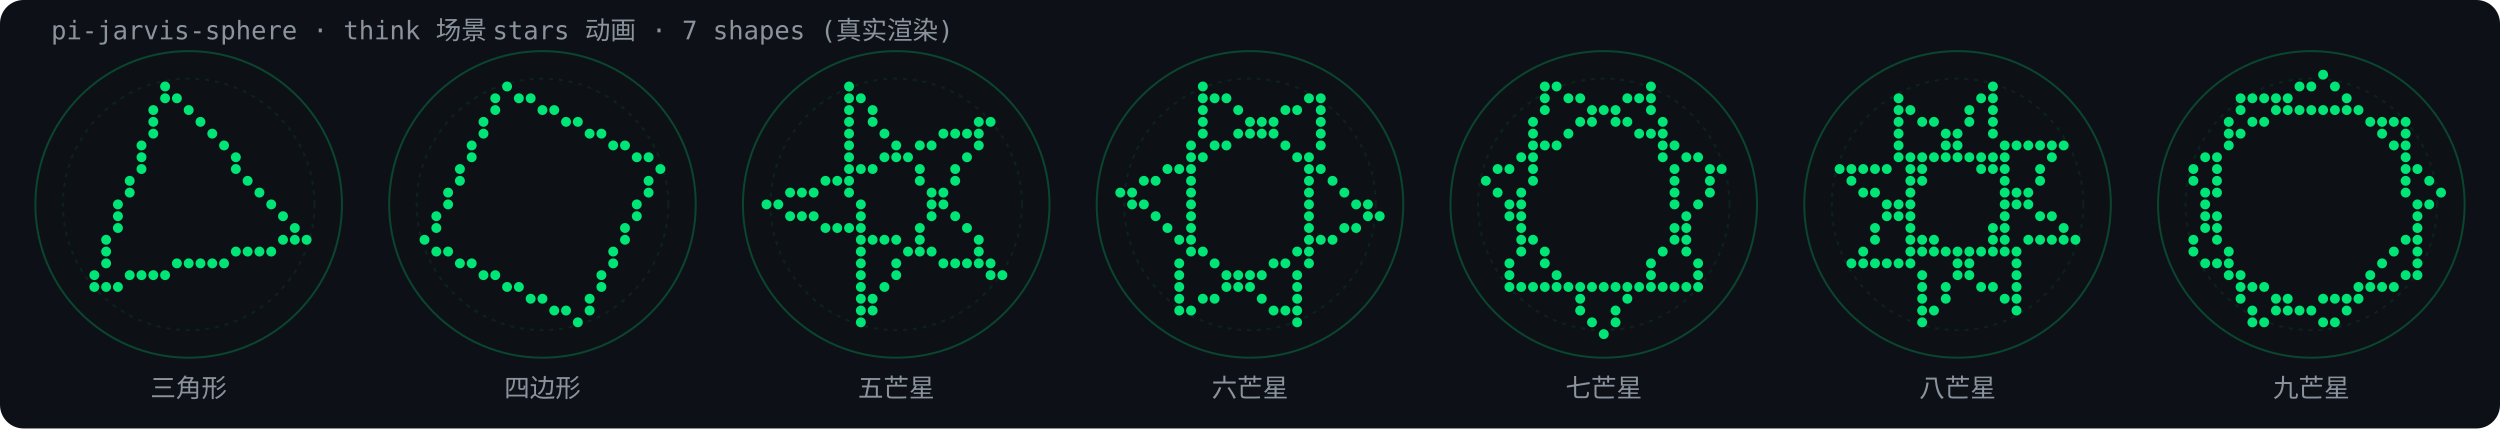
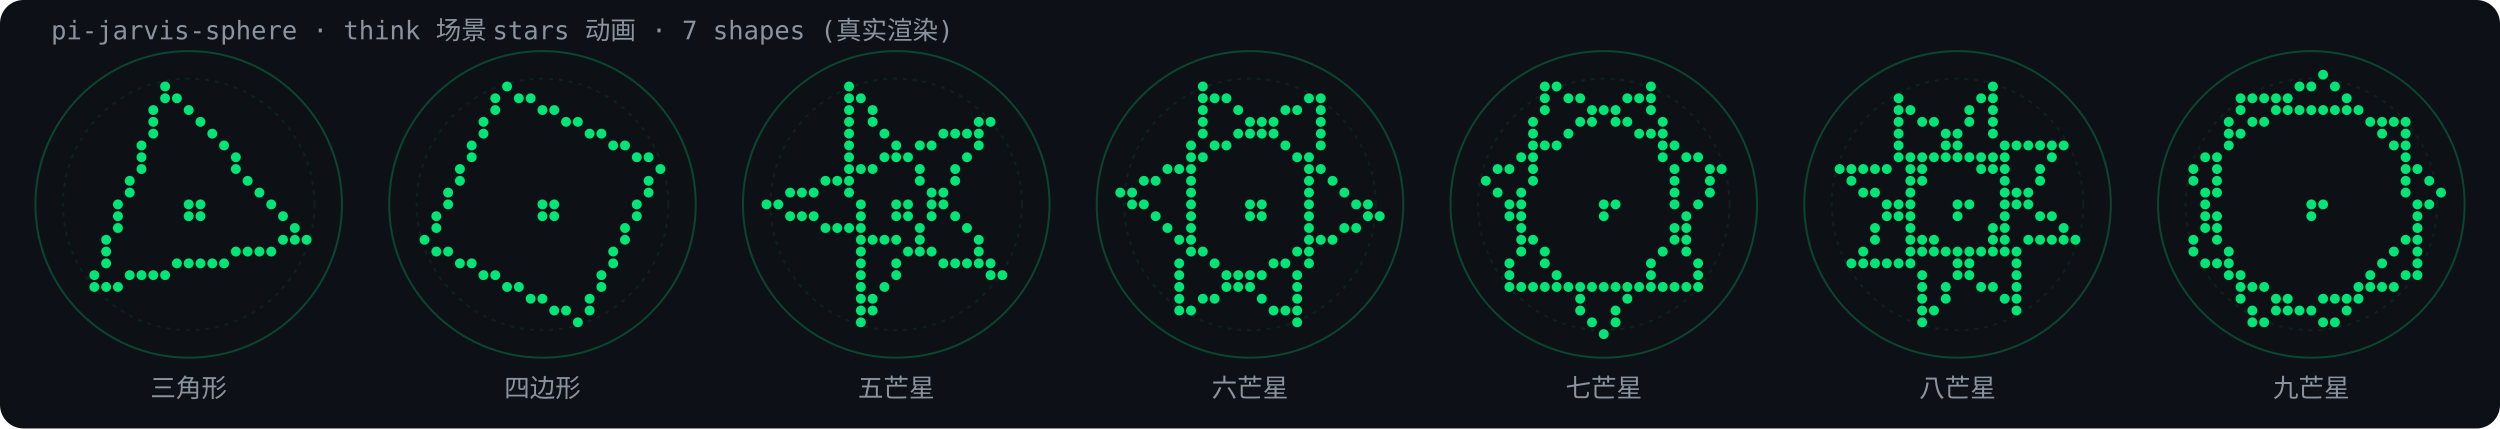
<svg xmlns="http://www.w3.org/2000/svg" viewBox="0 0 1272 218" width="1272" height="218">
  <rect width="1272" height="218" rx="12" fill="#0d1117" />
  <g font-family="ui-monospace,SFMono-Regular,Menlo,monospace">
    <text x="26" y="20" font-size="13" fill="#8b949e">pi-jarvis-sphere · think 场景 stars 动画 · 7 shapes (真实渲染)</text>
    <g transform="translate(12,20)">
      <circle cx="84" cy="84" r="78.0" fill="rgba(13,17,23,0.85)" stroke="#00e676" stroke-opacity="0.25" />
      <circle cx="84" cy="84" r="64.0" fill="none" stroke="#00e676" stroke-opacity="0.08" stroke-dasharray="2 3" />
      <circle cx="66.0" cy="36.0" r="2.52" fill="#00e676" />
      <circle cx="66.0" cy="42.0" r="2.52" fill="#00e676" />
      <circle cx="72.0" cy="24.0" r="2.52" fill="#00e676" />
      <circle cx="72.0" cy="30.0" r="2.52" fill="#00e676" />
      <circle cx="78.0" cy="30.0" r="2.52" fill="#00e676" />
      <circle cx="84.0" cy="36.0" r="2.52" fill="#00e676" />
      <circle cx="90.0" cy="42.0" r="2.52" fill="#00e676" />
      <circle cx="66.0" cy="48.0" r="2.52" fill="#00e676" />
      <circle cx="60.0" cy="54.0" r="2.52" fill="#00e676" />
      <circle cx="60.0" cy="60.0" r="2.52" fill="#00e676" />
      <circle cx="60.0" cy="66.0" r="2.52" fill="#00e676" />
      <circle cx="96.0" cy="48.0" r="2.52" fill="#00e676" />
      <circle cx="102.0" cy="54.0" r="2.52" fill="#00e676" />
      <circle cx="108.0" cy="60.0" r="2.52" fill="#00e676" />
      <circle cx="108.0" cy="66.0" r="2.52" fill="#00e676" />
      <circle cx="54.0" cy="72.0" r="2.52" fill="#00e676" />
      <circle cx="54.0" cy="78.0" r="2.52" fill="#00e676" />
      <circle cx="48.0" cy="84.0" r="2.52" fill="#00e676" />
      <circle cx="48.0" cy="90.0" r="2.52" fill="#00e676" />
+       <circle cx="84.0" cy="84.0" r="2.52" fill="#00e676" />
+       <circle cx="90.0" cy="84.0" r="2.52" fill="#00e676" />
+       <circle cx="84.0" cy="90.0" r="2.52" fill="#00e676" />
+       <circle cx="90.0" cy="90.0" r="2.52" fill="#00e676" />
      <circle cx="114.0" cy="72.0" r="2.52" fill="#00e676" />
      <circle cx="120.0" cy="78.0" r="2.52" fill="#00e676" />
      <circle cx="126.0" cy="84.0" r="2.52" fill="#00e676" />
      <circle cx="132.0" cy="90.0" r="2.52" fill="#00e676" />
      <circle cx="42.0" cy="102.0" r="2.52" fill="#00e676" />
      <circle cx="42.0" cy="108.0" r="2.52" fill="#00e676" />
      <circle cx="42.0" cy="114.0" r="2.52" fill="#00e676" />
      <circle cx="48.0" cy="96.0" r="2.52" fill="#00e676" />
      <circle cx="78.0" cy="114.0" r="2.52" fill="#00e676" />
      <circle cx="84.0" cy="114.0" r="2.52" fill="#00e676" />
      <circle cx="90.0" cy="114.0" r="2.52" fill="#00e676" />
      <circle cx="96.0" cy="114.0" r="2.52" fill="#00e676" />
      <circle cx="102.0" cy="114.0" r="2.52" fill="#00e676" />
      <circle cx="108.0" cy="108.0" r="2.52" fill="#00e676" />
      <circle cx="114.0" cy="108.0" r="2.52" fill="#00e676" />
      <circle cx="120.0" cy="108.0" r="2.52" fill="#00e676" />
      <circle cx="126.0" cy="108.0" r="2.52" fill="#00e676" />
      <circle cx="138.0" cy="96.0" r="2.52" fill="#00e676" />
      <circle cx="132.0" cy="102.0" r="2.52" fill="#00e676" />
      <circle cx="138.0" cy="102.0" r="2.52" fill="#00e676" />
      <circle cx="144.0" cy="102.0" r="2.52" fill="#00e676" />
      <circle cx="36.0" cy="120.0" r="2.52" fill="#00e676" />
      <circle cx="36.0" cy="126.0" r="2.52" fill="#00e676" />
      <circle cx="42.0" cy="126.0" r="2.52" fill="#00e676" />
      <circle cx="54.0" cy="120.0" r="2.52" fill="#00e676" />
      <circle cx="48.0" cy="126.0" r="2.52" fill="#00e676" />
      <circle cx="60.0" cy="120.0" r="2.52" fill="#00e676" />
      <circle cx="66.0" cy="120.0" r="2.52" fill="#00e676" />
      <circle cx="72.0" cy="120.0" r="2.52" fill="#00e676" />
      <text x="84" y="182" font-size="13" fill="#8b949e" text-anchor="middle">三角形</text>
    </g>
    <g transform="translate(192,20)">
      <circle cx="84" cy="84" r="78.0" fill="rgba(13,17,23,0.85)" stroke="#00e676" stroke-opacity="0.25" />
      <circle cx="84" cy="84" r="64.0" fill="none" stroke="#00e676" stroke-opacity="0.08" stroke-dasharray="2 3" />
      <circle cx="54.0" cy="42.0" r="2.52" fill="#00e676" />
      <circle cx="66.0" cy="24.0" r="2.52" fill="#00e676" />
      <circle cx="60.0" cy="30.0" r="2.52" fill="#00e676" />
      <circle cx="60.0" cy="36.0" r="2.52" fill="#00e676" />
      <circle cx="72.0" cy="30.0" r="2.52" fill="#00e676" />
      <circle cx="78.0" cy="30.0" r="2.52" fill="#00e676" />
      <circle cx="84.0" cy="36.0" r="2.52" fill="#00e676" />
      <circle cx="90.0" cy="36.0" r="2.52" fill="#00e676" />
      <circle cx="96.0" cy="42.0" r="2.52" fill="#00e676" />
      <circle cx="102.0" cy="42.0" r="2.52" fill="#00e676" />
      <circle cx="42.0" cy="66.0" r="2.52" fill="#00e676" />
      <circle cx="54.0" cy="48.0" r="2.52" fill="#00e676" />
      <circle cx="48.0" cy="54.0" r="2.52" fill="#00e676" />
      <circle cx="48.0" cy="60.0" r="2.52" fill="#00e676" />
      <circle cx="108.0" cy="48.0" r="2.52" fill="#00e676" />
      <circle cx="114.0" cy="48.0" r="2.52" fill="#00e676" />
      <circle cx="120.0" cy="54.0" r="2.52" fill="#00e676" />
      <circle cx="126.0" cy="54.0" r="2.52" fill="#00e676" />
      <circle cx="132.0" cy="60.0" r="2.52" fill="#00e676" />
      <circle cx="138.0" cy="60.0" r="2.52" fill="#00e676" />
      <circle cx="144.0" cy="66.0" r="2.52" fill="#00e676" />
      <circle cx="30.0" cy="90.0" r="2.52" fill="#00e676" />
      <circle cx="42.0" cy="72.0" r="2.52" fill="#00e676" />
      <circle cx="36.0" cy="78.0" r="2.52" fill="#00e676" />
      <circle cx="36.0" cy="84.0" r="2.52" fill="#00e676" />
+       <circle cx="84.0" cy="84.0" r="2.52" fill="#00e676" />
+       <circle cx="90.0" cy="84.0" r="2.52" fill="#00e676" />
+       <circle cx="84.0" cy="90.0" r="2.52" fill="#00e676" />
+       <circle cx="90.0" cy="90.0" r="2.52" fill="#00e676" />
      <circle cx="138.0" cy="72.0" r="2.52" fill="#00e676" />
      <circle cx="138.0" cy="78.0" r="2.52" fill="#00e676" />
      <circle cx="132.0" cy="84.0" r="2.52" fill="#00e676" />
      <circle cx="132.0" cy="90.0" r="2.52" fill="#00e676" />
      <circle cx="30.0" cy="96.0" r="2.52" fill="#00e676" />
      <circle cx="24.0" cy="102.0" r="2.52" fill="#00e676" />
      <circle cx="30.0" cy="108.0" r="2.52" fill="#00e676" />
      <circle cx="36.0" cy="108.0" r="2.52" fill="#00e676" />
      <circle cx="42.0" cy="114.0" r="2.52" fill="#00e676" />
      <circle cx="48.0" cy="114.0" r="2.52" fill="#00e676" />
      <circle cx="126.0" cy="96.0" r="2.52" fill="#00e676" />
      <circle cx="126.0" cy="102.0" r="2.52" fill="#00e676" />
      <circle cx="120.0" cy="108.0" r="2.52" fill="#00e676" />
      <circle cx="120.0" cy="114.0" r="2.52" fill="#00e676" />
      <circle cx="54.0" cy="120.0" r="2.52" fill="#00e676" />
      <circle cx="60.0" cy="120.0" r="2.52" fill="#00e676" />
      <circle cx="66.0" cy="126.0" r="2.52" fill="#00e676" />
      <circle cx="72.0" cy="126.0" r="2.52" fill="#00e676" />
      <circle cx="78.0" cy="132.0" r="2.52" fill="#00e676" />
      <circle cx="84.0" cy="132.0" r="2.52" fill="#00e676" />
      <circle cx="90.0" cy="138.0" r="2.52" fill="#00e676" />
      <circle cx="96.0" cy="138.0" r="2.52" fill="#00e676" />
      <circle cx="114.0" cy="120.0" r="2.52" fill="#00e676" />
      <circle cx="114.0" cy="126.0" r="2.52" fill="#00e676" />
      <circle cx="108.0" cy="132.0" r="2.52" fill="#00e676" />
      <circle cx="108.0" cy="138.0" r="2.52" fill="#00e676" />
      <circle cx="102.0" cy="144.0" r="2.52" fill="#00e676" />
      <text x="84" y="182" font-size="13" fill="#8b949e" text-anchor="middle">四边形</text>
    </g>
    <g transform="translate(372,20)">
      <circle cx="84" cy="84" r="78.0" fill="rgba(13,17,23,0.85)" stroke="#00e676" stroke-opacity="0.25" />
      <circle cx="84" cy="84" r="64.0" fill="none" stroke="#00e676" stroke-opacity="0.08" stroke-dasharray="2 3" />
      <circle cx="60.0" cy="24.0" r="2.52" fill="#00e676" />
      <circle cx="60.0" cy="30.0" r="2.52" fill="#00e676" />
      <circle cx="66.0" cy="30.0" r="2.52" fill="#00e676" />
      <circle cx="60.0" cy="36.0" r="2.52" fill="#00e676" />
      <circle cx="60.0" cy="42.0" r="2.52" fill="#00e676" />
      <circle cx="72.0" cy="36.0" r="2.52" fill="#00e676" />
      <circle cx="72.0" cy="42.0" r="2.52" fill="#00e676" />
      <circle cx="126.0" cy="42.0" r="2.52" fill="#00e676" />
      <circle cx="132.0" cy="42.0" r="2.52" fill="#00e676" />
      <circle cx="60.0" cy="48.0" r="2.52" fill="#00e676" />
      <circle cx="60.0" cy="54.0" r="2.52" fill="#00e676" />
      <circle cx="60.0" cy="60.0" r="2.52" fill="#00e676" />
      <circle cx="60.0" cy="66.0" r="2.52" fill="#00e676" />
      <circle cx="66.0" cy="66.0" r="2.52" fill="#00e676" />
      <circle cx="78.0" cy="48.0" r="2.52" fill="#00e676" />
      <circle cx="78.0" cy="60.0" r="2.52" fill="#00e676" />
      <circle cx="72.0" cy="66.0" r="2.52" fill="#00e676" />
      <circle cx="84.0" cy="54.0" r="2.52" fill="#00e676" />
      <circle cx="84.0" cy="60.0" r="2.52" fill="#00e676" />
      <circle cx="90.0" cy="60.0" r="2.52" fill="#00e676" />
      <circle cx="96.0" cy="54.0" r="2.52" fill="#00e676" />
      <circle cx="102.0" cy="54.0" r="2.52" fill="#00e676" />
      <circle cx="96.0" cy="66.0" r="2.52" fill="#00e676" />
      <circle cx="108.0" cy="48.0" r="2.52" fill="#00e676" />
      <circle cx="114.0" cy="48.0" r="2.52" fill="#00e676" />
      <circle cx="114.0" cy="66.0" r="2.52" fill="#00e676" />
      <circle cx="120.0" cy="48.0" r="2.52" fill="#00e676" />
      <circle cx="126.0" cy="48.0" r="2.52" fill="#00e676" />
      <circle cx="126.0" cy="54.0" r="2.52" fill="#00e676" />
      <circle cx="120.0" cy="60.0" r="2.52" fill="#00e676" />
      <circle cx="18.0" cy="84.0" r="2.52" fill="#00e676" />
      <circle cx="30.0" cy="78.0" r="2.52" fill="#00e676" />
      <circle cx="24.0" cy="84.0" r="2.52" fill="#00e676" />
      <circle cx="30.0" cy="90.0" r="2.52" fill="#00e676" />
      <circle cx="36.0" cy="78.0" r="2.52" fill="#00e676" />
      <circle cx="42.0" cy="78.0" r="2.52" fill="#00e676" />
      <circle cx="36.0" cy="90.0" r="2.52" fill="#00e676" />
      <circle cx="42.0" cy="90.0" r="2.52" fill="#00e676" />
      <circle cx="48.0" cy="72.0" r="2.52" fill="#00e676" />
      <circle cx="54.0" cy="72.0" r="2.52" fill="#00e676" />
      <circle cx="60.0" cy="72.0" r="2.52" fill="#00e676" />
      <circle cx="60.0" cy="78.0" r="2.52" fill="#00e676" />
      <circle cx="66.0" cy="84.0" r="2.52" fill="#00e676" />
      <circle cx="66.0" cy="90.0" r="2.52" fill="#00e676" />
+       <circle cx="84.0" cy="84.0" r="2.52" fill="#00e676" />
+       <circle cx="90.0" cy="84.0" r="2.52" fill="#00e676" />
+       <circle cx="84.0" cy="90.0" r="2.52" fill="#00e676" />
+       <circle cx="90.0" cy="90.0" r="2.52" fill="#00e676" />
      <circle cx="96.0" cy="72.0" r="2.52" fill="#00e676" />
      <circle cx="102.0" cy="78.0" r="2.52" fill="#00e676" />
      <circle cx="102.0" cy="84.0" r="2.52" fill="#00e676" />
      <circle cx="102.0" cy="90.0" r="2.52" fill="#00e676" />
      <circle cx="114.0" cy="72.0" r="2.52" fill="#00e676" />
      <circle cx="108.0" cy="78.0" r="2.52" fill="#00e676" />
      <circle cx="108.0" cy="84.0" r="2.52" fill="#00e676" />
      <circle cx="114.0" cy="90.0" r="2.52" fill="#00e676" />
      <circle cx="48.0" cy="96.0" r="2.52" fill="#00e676" />
      <circle cx="54.0" cy="96.0" r="2.52" fill="#00e676" />
      <circle cx="60.0" cy="96.0" r="2.52" fill="#00e676" />
      <circle cx="66.0" cy="96.0" r="2.52" fill="#00e676" />
      <circle cx="66.0" cy="102.0" r="2.52" fill="#00e676" />
      <circle cx="66.0" cy="108.0" r="2.52" fill="#00e676" />
      <circle cx="66.0" cy="114.0" r="2.52" fill="#00e676" />
      <circle cx="72.0" cy="102.0" r="2.52" fill="#00e676" />
      <circle cx="78.0" cy="102.0" r="2.52" fill="#00e676" />
      <circle cx="84.0" cy="102.0" r="2.52" fill="#00e676" />
      <circle cx="90.0" cy="108.0" r="2.52" fill="#00e676" />
      <circle cx="84.0" cy="114.0" r="2.52" fill="#00e676" />
      <circle cx="96.0" cy="96.0" r="2.52" fill="#00e676" />
      <circle cx="96.0" cy="102.0" r="2.52" fill="#00e676" />
      <circle cx="96.0" cy="108.0" r="2.52" fill="#00e676" />
      <circle cx="102.0" cy="108.0" r="2.52" fill="#00e676" />
      <circle cx="108.0" cy="114.0" r="2.52" fill="#00e676" />
      <circle cx="114.0" cy="114.0" r="2.52" fill="#00e676" />
      <circle cx="120.0" cy="96.0" r="2.52" fill="#00e676" />
      <circle cx="126.0" cy="102.0" r="2.52" fill="#00e676" />
      <circle cx="126.0" cy="108.0" r="2.52" fill="#00e676" />
      <circle cx="120.0" cy="114.0" r="2.52" fill="#00e676" />
      <circle cx="126.0" cy="114.0" r="2.52" fill="#00e676" />
      <circle cx="132.0" cy="114.0" r="2.52" fill="#00e676" />
      <circle cx="66.0" cy="120.0" r="2.52" fill="#00e676" />
      <circle cx="66.0" cy="126.0" r="2.52" fill="#00e676" />
      <circle cx="66.0" cy="132.0" r="2.52" fill="#00e676" />
      <circle cx="66.0" cy="138.0" r="2.52" fill="#00e676" />
      <circle cx="78.0" cy="126.0" r="2.52" fill="#00e676" />
      <circle cx="72.0" cy="132.0" r="2.52" fill="#00e676" />
      <circle cx="72.0" cy="138.0" r="2.52" fill="#00e676" />
      <circle cx="84.0" cy="120.0" r="2.52" fill="#00e676" />
      <circle cx="132.0" cy="120.0" r="2.52" fill="#00e676" />
      <circle cx="138.0" cy="120.0" r="2.52" fill="#00e676" />
      <circle cx="66.0" cy="144.0" r="2.52" fill="#00e676" />
      <text x="84" y="182" font-size="13" fill="#8b949e" text-anchor="middle">五芒星</text>
    </g>
    <g transform="translate(552,20)">
      <circle cx="84" cy="84" r="78.0" fill="rgba(13,17,23,0.85)" stroke="#00e676" stroke-opacity="0.25" />
      <circle cx="84" cy="84" r="64.0" fill="none" stroke="#00e676" stroke-opacity="0.08" stroke-dasharray="2 3" />
      <circle cx="60.0" cy="24.0" r="2.52" fill="#00e676" />
      <circle cx="60.0" cy="30.0" r="2.52" fill="#00e676" />
      <circle cx="66.0" cy="30.0" r="2.52" fill="#00e676" />
      <circle cx="60.0" cy="36.0" r="2.52" fill="#00e676" />
      <circle cx="60.0" cy="42.0" r="2.52" fill="#00e676" />
      <circle cx="72.0" cy="30.0" r="2.52" fill="#00e676" />
      <circle cx="78.0" cy="36.0" r="2.52" fill="#00e676" />
      <circle cx="84.0" cy="42.0" r="2.52" fill="#00e676" />
      <circle cx="90.0" cy="42.0" r="2.52" fill="#00e676" />
      <circle cx="102.0" cy="36.0" r="2.52" fill="#00e676" />
      <circle cx="96.0" cy="42.0" r="2.52" fill="#00e676" />
      <circle cx="114.0" cy="30.0" r="2.52" fill="#00e676" />
      <circle cx="108.0" cy="36.0" r="2.52" fill="#00e676" />
      <circle cx="120.0" cy="30.0" r="2.52" fill="#00e676" />
      <circle cx="120.0" cy="36.0" r="2.52" fill="#00e676" />
      <circle cx="120.0" cy="42.0" r="2.52" fill="#00e676" />
      <circle cx="42.0" cy="66.0" r="2.52" fill="#00e676" />
      <circle cx="54.0" cy="54.0" r="2.52" fill="#00e676" />
      <circle cx="54.0" cy="60.0" r="2.52" fill="#00e676" />
      <circle cx="48.0" cy="66.0" r="2.52" fill="#00e676" />
      <circle cx="54.0" cy="66.0" r="2.52" fill="#00e676" />
      <circle cx="60.0" cy="48.0" r="2.52" fill="#00e676" />
      <circle cx="66.0" cy="54.0" r="2.52" fill="#00e676" />
      <circle cx="60.0" cy="60.0" r="2.52" fill="#00e676" />
      <circle cx="78.0" cy="48.0" r="2.52" fill="#00e676" />
      <circle cx="72.0" cy="54.0" r="2.52" fill="#00e676" />
      <circle cx="84.0" cy="48.0" r="2.52" fill="#00e676" />
      <circle cx="90.0" cy="48.0" r="2.52" fill="#00e676" />
      <circle cx="96.0" cy="48.0" r="2.52" fill="#00e676" />
      <circle cx="102.0" cy="54.0" r="2.52" fill="#00e676" />
      <circle cx="108.0" cy="60.0" r="2.52" fill="#00e676" />
      <circle cx="114.0" cy="60.0" r="2.52" fill="#00e676" />
      <circle cx="114.0" cy="66.0" r="2.52" fill="#00e676" />
      <circle cx="120.0" cy="48.0" r="2.52" fill="#00e676" />
      <circle cx="120.0" cy="54.0" r="2.52" fill="#00e676" />
      <circle cx="120.0" cy="66.0" r="2.52" fill="#00e676" />
      <circle cx="18.0" cy="78.0" r="2.52" fill="#00e676" />
      <circle cx="30.0" cy="72.0" r="2.52" fill="#00e676" />
      <circle cx="24.0" cy="78.0" r="2.52" fill="#00e676" />
      <circle cx="24.0" cy="84.0" r="2.52" fill="#00e676" />
      <circle cx="30.0" cy="84.0" r="2.52" fill="#00e676" />
      <circle cx="36.0" cy="72.0" r="2.52" fill="#00e676" />
      <circle cx="36.0" cy="90.0" r="2.52" fill="#00e676" />
      <circle cx="54.0" cy="72.0" r="2.52" fill="#00e676" />
      <circle cx="54.0" cy="78.0" r="2.52" fill="#00e676" />
      <circle cx="54.0" cy="84.0" r="2.52" fill="#00e676" />
      <circle cx="54.0" cy="90.0" r="2.52" fill="#00e676" />
+       <circle cx="84.0" cy="84.0" r="2.52" fill="#00e676" />
+       <circle cx="90.0" cy="84.0" r="2.52" fill="#00e676" />
+       <circle cx="84.0" cy="90.0" r="2.52" fill="#00e676" />
+       <circle cx="90.0" cy="90.0" r="2.52" fill="#00e676" />
      <circle cx="114.0" cy="72.0" r="2.52" fill="#00e676" />
      <circle cx="114.0" cy="78.0" r="2.52" fill="#00e676" />
      <circle cx="114.0" cy="84.0" r="2.52" fill="#00e676" />
      <circle cx="114.0" cy="90.0" r="2.52" fill="#00e676" />
      <circle cx="126.0" cy="72.0" r="2.52" fill="#00e676" />
      <circle cx="132.0" cy="78.0" r="2.52" fill="#00e676" />
      <circle cx="138.0" cy="84.0" r="2.52" fill="#00e676" />
      <circle cx="144.0" cy="84.0" r="2.52" fill="#00e676" />
      <circle cx="144.0" cy="90.0" r="2.52" fill="#00e676" />
      <circle cx="150.0" cy="90.0" r="2.52" fill="#00e676" />
      <circle cx="42.0" cy="96.0" r="2.52" fill="#00e676" />
      <circle cx="54.0" cy="96.0" r="2.52" fill="#00e676" />
      <circle cx="48.0" cy="102.0" r="2.52" fill="#00e676" />
      <circle cx="54.0" cy="102.0" r="2.52" fill="#00e676" />
      <circle cx="54.0" cy="108.0" r="2.52" fill="#00e676" />
      <circle cx="48.0" cy="114.0" r="2.52" fill="#00e676" />
      <circle cx="60.0" cy="108.0" r="2.52" fill="#00e676" />
      <circle cx="66.0" cy="114.0" r="2.52" fill="#00e676" />
      <circle cx="96.0" cy="114.0" r="2.52" fill="#00e676" />
      <circle cx="102.0" cy="114.0" r="2.52" fill="#00e676" />
      <circle cx="114.0" cy="96.0" r="2.52" fill="#00e676" />
      <circle cx="114.0" cy="102.0" r="2.52" fill="#00e676" />
      <circle cx="108.0" cy="108.0" r="2.52" fill="#00e676" />
      <circle cx="114.0" cy="108.0" r="2.52" fill="#00e676" />
      <circle cx="114.0" cy="114.0" r="2.52" fill="#00e676" />
      <circle cx="120.0" cy="102.0" r="2.52" fill="#00e676" />
      <circle cx="126.0" cy="102.0" r="2.52" fill="#00e676" />
      <circle cx="132.0" cy="96.0" r="2.52" fill="#00e676" />
      <circle cx="138.0" cy="96.0" r="2.52" fill="#00e676" />
      <circle cx="48.0" cy="120.0" r="2.52" fill="#00e676" />
      <circle cx="48.0" cy="126.0" r="2.52" fill="#00e676" />
      <circle cx="48.0" cy="132.0" r="2.52" fill="#00e676" />
      <circle cx="48.0" cy="138.0" r="2.52" fill="#00e676" />
      <circle cx="54.0" cy="138.0" r="2.52" fill="#00e676" />
      <circle cx="60.0" cy="132.0" r="2.52" fill="#00e676" />
      <circle cx="66.0" cy="132.0" r="2.52" fill="#00e676" />
      <circle cx="72.0" cy="120.0" r="2.52" fill="#00e676" />
      <circle cx="78.0" cy="120.0" r="2.52" fill="#00e676" />
      <circle cx="72.0" cy="126.0" r="2.52" fill="#00e676" />
      <circle cx="78.0" cy="126.0" r="2.52" fill="#00e676" />
      <circle cx="84.0" cy="120.0" r="2.52" fill="#00e676" />
      <circle cx="90.0" cy="120.0" r="2.52" fill="#00e676" />
      <circle cx="84.0" cy="126.0" r="2.52" fill="#00e676" />
      <circle cx="90.0" cy="132.0" r="2.52" fill="#00e676" />
      <circle cx="96.0" cy="138.0" r="2.52" fill="#00e676" />
      <circle cx="102.0" cy="138.0" r="2.52" fill="#00e676" />
      <circle cx="108.0" cy="120.0" r="2.52" fill="#00e676" />
      <circle cx="108.0" cy="126.0" r="2.52" fill="#00e676" />
      <circle cx="108.0" cy="132.0" r="2.52" fill="#00e676" />
      <circle cx="108.0" cy="138.0" r="2.52" fill="#00e676" />
      <circle cx="108.0" cy="144.0" r="2.52" fill="#00e676" />
      <text x="84" y="182" font-size="13" fill="#8b949e" text-anchor="middle">六芒星</text>
    </g>
    <g transform="translate(732,20)">
      <circle cx="84" cy="84" r="78.0" fill="rgba(13,17,23,0.85)" stroke="#00e676" stroke-opacity="0.25" />
      <circle cx="84" cy="84" r="64.0" fill="none" stroke="#00e676" stroke-opacity="0.08" stroke-dasharray="2 3" />
      <circle cx="54.0" cy="24.0" r="2.52" fill="#00e676" />
      <circle cx="54.0" cy="30.0" r="2.52" fill="#00e676" />
      <circle cx="54.0" cy="36.0" r="2.52" fill="#00e676" />
      <circle cx="48.0" cy="42.0" r="2.52" fill="#00e676" />
      <circle cx="60.0" cy="24.0" r="2.52" fill="#00e676" />
      <circle cx="66.0" cy="30.0" r="2.52" fill="#00e676" />
      <circle cx="72.0" cy="30.0" r="2.52" fill="#00e676" />
      <circle cx="78.0" cy="36.0" r="2.52" fill="#00e676" />
      <circle cx="72.0" cy="42.0" r="2.52" fill="#00e676" />
      <circle cx="78.0" cy="42.0" r="2.52" fill="#00e676" />
      <circle cx="84.0" cy="36.0" r="2.52" fill="#00e676" />
      <circle cx="90.0" cy="36.0" r="2.52" fill="#00e676" />
      <circle cx="90.0" cy="42.0" r="2.52" fill="#00e676" />
      <circle cx="96.0" cy="30.0" r="2.52" fill="#00e676" />
      <circle cx="102.0" cy="30.0" r="2.52" fill="#00e676" />
      <circle cx="96.0" cy="42.0" r="2.52" fill="#00e676" />
      <circle cx="108.0" cy="24.0" r="2.52" fill="#00e676" />
      <circle cx="108.0" cy="30.0" r="2.52" fill="#00e676" />
      <circle cx="108.0" cy="36.0" r="2.52" fill="#00e676" />
      <circle cx="114.0" cy="42.0" r="2.52" fill="#00e676" />
      <circle cx="30.0" cy="66.0" r="2.52" fill="#00e676" />
      <circle cx="42.0" cy="60.0" r="2.52" fill="#00e676" />
      <circle cx="36.0" cy="66.0" r="2.52" fill="#00e676" />
      <circle cx="48.0" cy="48.0" r="2.52" fill="#00e676" />
      <circle cx="48.0" cy="54.0" r="2.52" fill="#00e676" />
      <circle cx="54.0" cy="54.0" r="2.52" fill="#00e676" />
      <circle cx="48.0" cy="60.0" r="2.52" fill="#00e676" />
      <circle cx="48.0" cy="66.0" r="2.52" fill="#00e676" />
      <circle cx="66.0" cy="48.0" r="2.52" fill="#00e676" />
      <circle cx="60.0" cy="54.0" r="2.52" fill="#00e676" />
      <circle cx="102.0" cy="48.0" r="2.52" fill="#00e676" />
      <circle cx="108.0" cy="48.0" r="2.52" fill="#00e676" />
      <circle cx="114.0" cy="48.0" r="2.52" fill="#00e676" />
      <circle cx="114.0" cy="54.0" r="2.52" fill="#00e676" />
      <circle cx="114.0" cy="60.0" r="2.52" fill="#00e676" />
      <circle cx="120.0" cy="54.0" r="2.52" fill="#00e676" />
      <circle cx="126.0" cy="60.0" r="2.52" fill="#00e676" />
      <circle cx="120.0" cy="66.0" r="2.52" fill="#00e676" />
      <circle cx="132.0" cy="60.0" r="2.52" fill="#00e676" />
      <circle cx="138.0" cy="66.0" r="2.52" fill="#00e676" />
      <circle cx="144.0" cy="66.0" r="2.52" fill="#00e676" />
      <circle cx="24.0" cy="72.0" r="2.52" fill="#00e676" />
      <circle cx="30.0" cy="78.0" r="2.52" fill="#00e676" />
      <circle cx="42.0" cy="78.0" r="2.52" fill="#00e676" />
      <circle cx="36.0" cy="84.0" r="2.52" fill="#00e676" />
      <circle cx="42.0" cy="84.0" r="2.52" fill="#00e676" />
      <circle cx="36.0" cy="90.0" r="2.52" fill="#00e676" />
      <circle cx="42.0" cy="90.0" r="2.52" fill="#00e676" />
      <circle cx="48.0" cy="72.0" r="2.52" fill="#00e676" />
+       <circle cx="84.0" cy="84.0" r="2.52" fill="#00e676" />
+       <circle cx="90.0" cy="84.0" r="2.52" fill="#00e676" />
+       <circle cx="84.0" cy="90.0" r="2.52" fill="#00e676" />
      <circle cx="120.0" cy="72.0" r="2.52" fill="#00e676" />
      <circle cx="120.0" cy="78.0" r="2.52" fill="#00e676" />
      <circle cx="120.0" cy="84.0" r="2.52" fill="#00e676" />
      <circle cx="126.0" cy="90.0" r="2.52" fill="#00e676" />
      <circle cx="138.0" cy="72.0" r="2.52" fill="#00e676" />
      <circle cx="138.0" cy="78.0" r="2.52" fill="#00e676" />
      <circle cx="132.0" cy="84.0" r="2.52" fill="#00e676" />
      <circle cx="42.0" cy="96.0" r="2.52" fill="#00e676" />
      <circle cx="42.0" cy="102.0" r="2.52" fill="#00e676" />
      <circle cx="42.0" cy="108.0" r="2.52" fill="#00e676" />
      <circle cx="36.0" cy="114.0" r="2.52" fill="#00e676" />
      <circle cx="48.0" cy="102.0" r="2.52" fill="#00e676" />
      <circle cx="54.0" cy="108.0" r="2.52" fill="#00e676" />
      <circle cx="54.0" cy="114.0" r="2.52" fill="#00e676" />
      <circle cx="114.0" cy="108.0" r="2.52" fill="#00e676" />
      <circle cx="108.0" cy="114.0" r="2.52" fill="#00e676" />
      <circle cx="120.0" cy="96.0" r="2.52" fill="#00e676" />
      <circle cx="126.0" cy="96.0" r="2.52" fill="#00e676" />
      <circle cx="120.0" cy="102.0" r="2.52" fill="#00e676" />
      <circle cx="126.0" cy="102.0" r="2.52" fill="#00e676" />
      <circle cx="126.0" cy="108.0" r="2.52" fill="#00e676" />
      <circle cx="132.0" cy="114.0" r="2.52" fill="#00e676" />
      <circle cx="36.0" cy="120.0" r="2.52" fill="#00e676" />
      <circle cx="36.0" cy="126.0" r="2.52" fill="#00e676" />
      <circle cx="42.0" cy="126.0" r="2.52" fill="#00e676" />
      <circle cx="48.0" cy="126.0" r="2.52" fill="#00e676" />
      <circle cx="54.0" cy="126.0" r="2.52" fill="#00e676" />
      <circle cx="60.0" cy="120.0" r="2.52" fill="#00e676" />
      <circle cx="60.0" cy="126.0" r="2.52" fill="#00e676" />
      <circle cx="66.0" cy="126.0" r="2.52" fill="#00e676" />
      <circle cx="72.0" cy="126.0" r="2.52" fill="#00e676" />
      <circle cx="78.0" cy="126.0" r="2.52" fill="#00e676" />
      <circle cx="72.0" cy="132.0" r="2.52" fill="#00e676" />
      <circle cx="72.0" cy="138.0" r="2.52" fill="#00e676" />
      <circle cx="84.0" cy="126.0" r="2.52" fill="#00e676" />
      <circle cx="90.0" cy="126.0" r="2.52" fill="#00e676" />
      <circle cx="90.0" cy="138.0" r="2.52" fill="#00e676" />
      <circle cx="96.0" cy="126.0" r="2.52" fill="#00e676" />
      <circle cx="102.0" cy="126.0" r="2.52" fill="#00e676" />
      <circle cx="96.0" cy="132.0" r="2.52" fill="#00e676" />
      <circle cx="108.0" cy="120.0" r="2.52" fill="#00e676" />
      <circle cx="108.0" cy="126.0" r="2.52" fill="#00e676" />
      <circle cx="114.0" cy="126.0" r="2.52" fill="#00e676" />
      <circle cx="120.0" cy="126.0" r="2.52" fill="#00e676" />
      <circle cx="126.0" cy="126.0" r="2.52" fill="#00e676" />
      <circle cx="132.0" cy="120.0" r="2.52" fill="#00e676" />
      <circle cx="132.0" cy="126.0" r="2.52" fill="#00e676" />
      <circle cx="78.0" cy="144.0" r="2.52" fill="#00e676" />
      <circle cx="90.0" cy="144.0" r="2.52" fill="#00e676" />
      <circle cx="84.0" cy="150.0" r="2.52" fill="#00e676" />
      <text x="84" y="182" font-size="13" fill="#8b949e" text-anchor="middle">七芒星</text>
    </g>
    <g transform="translate(912,20)">
      <circle cx="84" cy="84" r="78.0" fill="rgba(13,17,23,0.85)" stroke="#00e676" stroke-opacity="0.25" />
      <circle cx="84" cy="84" r="64.0" fill="none" stroke="#00e676" stroke-opacity="0.08" stroke-dasharray="2 3" />
      <circle cx="54.0" cy="30.0" r="2.52" fill="#00e676" />
      <circle cx="54.0" cy="36.0" r="2.52" fill="#00e676" />
      <circle cx="54.0" cy="42.0" r="2.52" fill="#00e676" />
      <circle cx="60.0" cy="36.0" r="2.52" fill="#00e676" />
      <circle cx="66.0" cy="42.0" r="2.52" fill="#00e676" />
      <circle cx="72.0" cy="42.0" r="2.52" fill="#00e676" />
      <circle cx="90.0" cy="36.0" r="2.52" fill="#00e676" />
      <circle cx="90.0" cy="42.0" r="2.52" fill="#00e676" />
      <circle cx="102.0" cy="24.0" r="2.52" fill="#00e676" />
      <circle cx="96.0" cy="30.0" r="2.52" fill="#00e676" />
      <circle cx="102.0" cy="30.0" r="2.52" fill="#00e676" />
      <circle cx="102.0" cy="36.0" r="2.52" fill="#00e676" />
      <circle cx="102.0" cy="42.0" r="2.52" fill="#00e676" />
      <circle cx="24.0" cy="66.0" r="2.52" fill="#00e676" />
      <circle cx="30.0" cy="66.0" r="2.52" fill="#00e676" />
      <circle cx="36.0" cy="66.0" r="2.52" fill="#00e676" />
      <circle cx="42.0" cy="66.0" r="2.52" fill="#00e676" />
      <circle cx="54.0" cy="48.0" r="2.52" fill="#00e676" />
      <circle cx="54.0" cy="54.0" r="2.52" fill="#00e676" />
      <circle cx="54.0" cy="60.0" r="2.52" fill="#00e676" />
      <circle cx="48.0" cy="66.0" r="2.52" fill="#00e676" />
      <circle cx="60.0" cy="60.0" r="2.52" fill="#00e676" />
      <circle cx="66.0" cy="60.0" r="2.52" fill="#00e676" />
      <circle cx="60.0" cy="66.0" r="2.52" fill="#00e676" />
      <circle cx="66.0" cy="66.0" r="2.52" fill="#00e676" />
      <circle cx="78.0" cy="48.0" r="2.52" fill="#00e676" />
      <circle cx="78.0" cy="54.0" r="2.52" fill="#00e676" />
      <circle cx="72.0" cy="60.0" r="2.52" fill="#00e676" />
      <circle cx="78.0" cy="60.0" r="2.52" fill="#00e676" />
      <circle cx="84.0" cy="48.0" r="2.52" fill="#00e676" />
      <circle cx="84.0" cy="54.0" r="2.52" fill="#00e676" />
      <circle cx="84.0" cy="60.0" r="2.52" fill="#00e676" />
      <circle cx="90.0" cy="60.0" r="2.52" fill="#00e676" />
      <circle cx="102.0" cy="48.0" r="2.52" fill="#00e676" />
      <circle cx="96.0" cy="60.0" r="2.52" fill="#00e676" />
      <circle cx="102.0" cy="60.0" r="2.52" fill="#00e676" />
      <circle cx="96.0" cy="66.0" r="2.52" fill="#00e676" />
      <circle cx="102.0" cy="66.0" r="2.52" fill="#00e676" />
      <circle cx="108.0" cy="54.0" r="2.52" fill="#00e676" />
      <circle cx="114.0" cy="54.0" r="2.52" fill="#00e676" />
      <circle cx="108.0" cy="60.0" r="2.52" fill="#00e676" />
      <circle cx="108.0" cy="66.0" r="2.52" fill="#00e676" />
      <circle cx="120.0" cy="54.0" r="2.52" fill="#00e676" />
      <circle cx="126.0" cy="54.0" r="2.52" fill="#00e676" />
      <circle cx="126.0" cy="66.0" r="2.52" fill="#00e676" />
      <circle cx="132.0" cy="54.0" r="2.52" fill="#00e676" />
      <circle cx="138.0" cy="54.0" r="2.52" fill="#00e676" />
      <circle cx="132.0" cy="60.0" r="2.52" fill="#00e676" />
      <circle cx="30.0" cy="72.0" r="2.52" fill="#00e676" />
      <circle cx="36.0" cy="78.0" r="2.52" fill="#00e676" />
      <circle cx="42.0" cy="78.0" r="2.52" fill="#00e676" />
      <circle cx="48.0" cy="84.0" r="2.52" fill="#00e676" />
      <circle cx="54.0" cy="84.0" r="2.52" fill="#00e676" />
      <circle cx="48.0" cy="90.0" r="2.52" fill="#00e676" />
      <circle cx="54.0" cy="90.0" r="2.52" fill="#00e676" />
      <circle cx="60.0" cy="72.0" r="2.52" fill="#00e676" />
      <circle cx="66.0" cy="72.0" r="2.52" fill="#00e676" />
      <circle cx="60.0" cy="78.0" r="2.52" fill="#00e676" />
      <circle cx="60.0" cy="84.0" r="2.52" fill="#00e676" />
      <circle cx="60.0" cy="90.0" r="2.52" fill="#00e676" />
+       <circle cx="84.0" cy="84.0" r="2.52" fill="#00e676" />
+       <circle cx="90.0" cy="84.0" r="2.52" fill="#00e676" />
+       <circle cx="84.0" cy="90.0" r="2.52" fill="#00e676" />
      <circle cx="108.0" cy="72.0" r="2.52" fill="#00e676" />
      <circle cx="108.0" cy="78.0" r="2.52" fill="#00e676" />
      <circle cx="114.0" cy="78.0" r="2.52" fill="#00e676" />
      <circle cx="108.0" cy="84.0" r="2.52" fill="#00e676" />
      <circle cx="114.0" cy="84.0" r="2.52" fill="#00e676" />
      <circle cx="108.0" cy="90.0" r="2.52" fill="#00e676" />
      <circle cx="126.0" cy="72.0" r="2.52" fill="#00e676" />
      <circle cx="120.0" cy="78.0" r="2.52" fill="#00e676" />
      <circle cx="120.0" cy="84.0" r="2.52" fill="#00e676" />
      <circle cx="126.0" cy="90.0" r="2.52" fill="#00e676" />
      <circle cx="132.0" cy="90.0" r="2.52" fill="#00e676" />
      <circle cx="30.0" cy="114.0" r="2.52" fill="#00e676" />
      <circle cx="42.0" cy="96.0" r="2.52" fill="#00e676" />
      <circle cx="42.0" cy="102.0" r="2.52" fill="#00e676" />
      <circle cx="36.0" cy="108.0" r="2.52" fill="#00e676" />
      <circle cx="36.0" cy="114.0" r="2.52" fill="#00e676" />
      <circle cx="42.0" cy="114.0" r="2.52" fill="#00e676" />
      <circle cx="48.0" cy="114.0" r="2.52" fill="#00e676" />
      <circle cx="54.0" cy="114.0" r="2.52" fill="#00e676" />
      <circle cx="60.0" cy="96.0" r="2.52" fill="#00e676" />
      <circle cx="60.0" cy="102.0" r="2.52" fill="#00e676" />
      <circle cx="66.0" cy="102.0" r="2.52" fill="#00e676" />
      <circle cx="60.0" cy="108.0" r="2.52" fill="#00e676" />
      <circle cx="66.0" cy="108.0" r="2.52" fill="#00e676" />
      <circle cx="60.0" cy="114.0" r="2.52" fill="#00e676" />
      <circle cx="72.0" cy="102.0" r="2.52" fill="#00e676" />
      <circle cx="72.0" cy="108.0" r="2.52" fill="#00e676" />
      <circle cx="78.0" cy="108.0" r="2.52" fill="#00e676" />
      <circle cx="84.0" cy="108.0" r="2.52" fill="#00e676" />
      <circle cx="90.0" cy="108.0" r="2.52" fill="#00e676" />
      <circle cx="84.0" cy="114.0" r="2.52" fill="#00e676" />
      <circle cx="90.0" cy="114.0" r="2.52" fill="#00e676" />
      <circle cx="102.0" cy="96.0" r="2.52" fill="#00e676" />
      <circle cx="102.0" cy="102.0" r="2.52" fill="#00e676" />
      <circle cx="96.0" cy="108.0" r="2.52" fill="#00e676" />
      <circle cx="102.0" cy="108.0" r="2.52" fill="#00e676" />
      <circle cx="108.0" cy="96.0" r="2.52" fill="#00e676" />
      <circle cx="108.0" cy="102.0" r="2.52" fill="#00e676" />
      <circle cx="108.0" cy="108.0" r="2.52" fill="#00e676" />
      <circle cx="114.0" cy="108.0" r="2.52" fill="#00e676" />
      <circle cx="114.0" cy="114.0" r="2.52" fill="#00e676" />
      <circle cx="120.0" cy="102.0" r="2.52" fill="#00e676" />
      <circle cx="126.0" cy="102.0" r="2.52" fill="#00e676" />
      <circle cx="138.0" cy="96.0" r="2.52" fill="#00e676" />
      <circle cx="132.0" cy="102.0" r="2.52" fill="#00e676" />
      <circle cx="138.0" cy="102.0" r="2.52" fill="#00e676" />
      <circle cx="144.0" cy="102.0" r="2.52" fill="#00e676" />
      <circle cx="66.0" cy="120.0" r="2.52" fill="#00e676" />
      <circle cx="66.0" cy="126.0" r="2.52" fill="#00e676" />
      <circle cx="66.0" cy="132.0" r="2.52" fill="#00e676" />
      <circle cx="66.0" cy="138.0" r="2.52" fill="#00e676" />
      <circle cx="78.0" cy="126.0" r="2.52" fill="#00e676" />
      <circle cx="78.0" cy="132.0" r="2.52" fill="#00e676" />
      <circle cx="72.0" cy="138.0" r="2.52" fill="#00e676" />
      <circle cx="84.0" cy="120.0" r="2.52" fill="#00e676" />
      <circle cx="90.0" cy="120.0" r="2.52" fill="#00e676" />
      <circle cx="96.0" cy="126.0" r="2.52" fill="#00e676" />
      <circle cx="102.0" cy="126.0" r="2.52" fill="#00e676" />
      <circle cx="114.0" cy="120.0" r="2.52" fill="#00e676" />
      <circle cx="114.0" cy="126.0" r="2.52" fill="#00e676" />
      <circle cx="108.0" cy="132.0" r="2.52" fill="#00e676" />
      <circle cx="114.0" cy="132.0" r="2.52" fill="#00e676" />
      <circle cx="114.0" cy="138.0" r="2.52" fill="#00e676" />
      <circle cx="66.0" cy="144.0" r="2.52" fill="#00e676" />
      <text x="84" y="182" font-size="13" fill="#8b949e" text-anchor="middle">八芒星</text>
    </g>
    <g transform="translate(1092,20)">
      <circle cx="84" cy="84" r="78.0" fill="rgba(13,17,23,0.85)" stroke="#00e676" stroke-opacity="0.25" />
      <circle cx="84" cy="84" r="64.0" fill="none" stroke="#00e676" stroke-opacity="0.08" stroke-dasharray="2 3" />
      <circle cx="90.0" cy="18.0" r="2.52" fill="#00e676" />
      <circle cx="42.0" cy="42.0" r="2.52" fill="#00e676" />
      <circle cx="48.0" cy="30.0" r="2.52" fill="#00e676" />
      <circle cx="54.0" cy="30.0" r="2.52" fill="#00e676" />
      <circle cx="48.0" cy="36.0" r="2.52" fill="#00e676" />
      <circle cx="54.0" cy="42.0" r="2.52" fill="#00e676" />
      <circle cx="60.0" cy="30.0" r="2.52" fill="#00e676" />
      <circle cx="66.0" cy="30.0" r="2.52" fill="#00e676" />
      <circle cx="66.0" cy="36.0" r="2.52" fill="#00e676" />
      <circle cx="60.0" cy="42.0" r="2.52" fill="#00e676" />
      <circle cx="78.0" cy="24.0" r="2.52" fill="#00e676" />
      <circle cx="72.0" cy="30.0" r="2.52" fill="#00e676" />
      <circle cx="72.0" cy="36.0" r="2.52" fill="#00e676" />
      <circle cx="78.0" cy="36.0" r="2.52" fill="#00e676" />
      <circle cx="84.0" cy="24.0" r="2.52" fill="#00e676" />
      <circle cx="84.0" cy="36.0" r="2.52" fill="#00e676" />
      <circle cx="90.0" cy="36.0" r="2.52" fill="#00e676" />
      <circle cx="96.0" cy="24.0" r="2.52" fill="#00e676" />
      <circle cx="102.0" cy="30.0" r="2.52" fill="#00e676" />
      <circle cx="96.0" cy="36.0" r="2.52" fill="#00e676" />
      <circle cx="102.0" cy="36.0" r="2.52" fill="#00e676" />
      <circle cx="108.0" cy="36.0" r="2.52" fill="#00e676" />
      <circle cx="114.0" cy="42.0" r="2.52" fill="#00e676" />
      <circle cx="120.0" cy="42.0" r="2.52" fill="#00e676" />
      <circle cx="126.0" cy="42.0" r="2.52" fill="#00e676" />
      <circle cx="132.0" cy="42.0" r="2.52" fill="#00e676" />
      <circle cx="30.0" cy="60.0" r="2.52" fill="#00e676" />
      <circle cx="24.0" cy="66.0" r="2.52" fill="#00e676" />
      <circle cx="42.0" cy="48.0" r="2.52" fill="#00e676" />
      <circle cx="42.0" cy="54.0" r="2.52" fill="#00e676" />
      <circle cx="36.0" cy="60.0" r="2.52" fill="#00e676" />
      <circle cx="36.0" cy="66.0" r="2.52" fill="#00e676" />
      <circle cx="48.0" cy="48.0" r="2.52" fill="#00e676" />
      <circle cx="120.0" cy="48.0" r="2.52" fill="#00e676" />
      <circle cx="126.0" cy="54.0" r="2.52" fill="#00e676" />
      <circle cx="132.0" cy="48.0" r="2.52" fill="#00e676" />
      <circle cx="132.0" cy="54.0" r="2.52" fill="#00e676" />
      <circle cx="132.0" cy="60.0" r="2.52" fill="#00e676" />
      <circle cx="132.0" cy="66.0" r="2.52" fill="#00e676" />
      <circle cx="138.0" cy="66.0" r="2.52" fill="#00e676" />
      <circle cx="24.0" cy="72.0" r="2.52" fill="#00e676" />
      <circle cx="30.0" cy="78.0" r="2.52" fill="#00e676" />
      <circle cx="30.0" cy="84.0" r="2.52" fill="#00e676" />
      <circle cx="30.0" cy="90.0" r="2.52" fill="#00e676" />
      <circle cx="36.0" cy="72.0" r="2.52" fill="#00e676" />
      <circle cx="36.0" cy="78.0" r="2.52" fill="#00e676" />
      <circle cx="36.0" cy="90.0" r="2.52" fill="#00e676" />
+       <circle cx="84.0" cy="84.0" r="2.52" fill="#00e676" />
+       <circle cx="90.0" cy="84.0" r="2.52" fill="#00e676" />
+       <circle cx="84.0" cy="90.0" r="2.52" fill="#00e676" />
      <circle cx="132.0" cy="72.0" r="2.52" fill="#00e676" />
      <circle cx="132.0" cy="78.0" r="2.52" fill="#00e676" />
      <circle cx="138.0" cy="84.0" r="2.52" fill="#00e676" />
      <circle cx="138.0" cy="90.0" r="2.52" fill="#00e676" />
      <circle cx="144.0" cy="72.0" r="2.52" fill="#00e676" />
      <circle cx="150.0" cy="78.0" r="2.52" fill="#00e676" />
      <circle cx="144.0" cy="84.0" r="2.52" fill="#00e676" />
      <circle cx="30.0" cy="96.0" r="2.52" fill="#00e676" />
      <circle cx="24.0" cy="102.0" r="2.52" fill="#00e676" />
      <circle cx="24.0" cy="108.0" r="2.52" fill="#00e676" />
      <circle cx="30.0" cy="114.0" r="2.52" fill="#00e676" />
      <circle cx="36.0" cy="96.0" r="2.52" fill="#00e676" />
      <circle cx="36.0" cy="102.0" r="2.52" fill="#00e676" />
      <circle cx="42.0" cy="108.0" r="2.52" fill="#00e676" />
      <circle cx="36.0" cy="114.0" r="2.52" fill="#00e676" />
      <circle cx="42.0" cy="114.0" r="2.52" fill="#00e676" />
      <circle cx="126.0" cy="108.0" r="2.52" fill="#00e676" />
      <circle cx="120.0" cy="114.0" r="2.52" fill="#00e676" />
      <circle cx="138.0" cy="96.0" r="2.52" fill="#00e676" />
      <circle cx="132.0" cy="102.0" r="2.52" fill="#00e676" />
      <circle cx="138.0" cy="102.0" r="2.52" fill="#00e676" />
      <circle cx="138.0" cy="108.0" r="2.52" fill="#00e676" />
      <circle cx="138.0" cy="114.0" r="2.52" fill="#00e676" />
      <circle cx="42.0" cy="120.0" r="2.52" fill="#00e676" />
      <circle cx="48.0" cy="120.0" r="2.52" fill="#00e676" />
      <circle cx="48.0" cy="126.0" r="2.52" fill="#00e676" />
      <circle cx="54.0" cy="126.0" r="2.52" fill="#00e676" />
      <circle cx="48.0" cy="132.0" r="2.52" fill="#00e676" />
      <circle cx="54.0" cy="138.0" r="2.52" fill="#00e676" />
      <circle cx="60.0" cy="126.0" r="2.52" fill="#00e676" />
      <circle cx="66.0" cy="132.0" r="2.52" fill="#00e676" />
      <circle cx="66.0" cy="138.0" r="2.52" fill="#00e676" />
      <circle cx="72.0" cy="132.0" r="2.52" fill="#00e676" />
      <circle cx="72.0" cy="138.0" r="2.52" fill="#00e676" />
      <circle cx="78.0" cy="138.0" r="2.52" fill="#00e676" />
      <circle cx="90.0" cy="132.0" r="2.52" fill="#00e676" />
      <circle cx="84.0" cy="138.0" r="2.52" fill="#00e676" />
      <circle cx="96.0" cy="132.0" r="2.52" fill="#00e676" />
      <circle cx="102.0" cy="132.0" r="2.52" fill="#00e676" />
      <circle cx="102.0" cy="138.0" r="2.52" fill="#00e676" />
      <circle cx="114.0" cy="120.0" r="2.52" fill="#00e676" />
      <circle cx="108.0" cy="126.0" r="2.52" fill="#00e676" />
      <circle cx="114.0" cy="126.0" r="2.52" fill="#00e676" />
      <circle cx="108.0" cy="132.0" r="2.52" fill="#00e676" />
      <circle cx="120.0" cy="126.0" r="2.52" fill="#00e676" />
      <circle cx="126.0" cy="126.0" r="2.52" fill="#00e676" />
      <circle cx="132.0" cy="120.0" r="2.52" fill="#00e676" />
      <circle cx="138.0" cy="120.0" r="2.52" fill="#00e676" />
      <circle cx="54.0" cy="144.0" r="2.52" fill="#00e676" />
      <circle cx="60.0" cy="144.0" r="2.52" fill="#00e676" />
      <circle cx="90.0" cy="144.0" r="2.52" fill="#00e676" />
      <circle cx="96.0" cy="144.0" r="2.52" fill="#00e676" />
      <text x="84" y="182" font-size="13" fill="#8b949e" text-anchor="middle">九芒星</text>
    </g>
  </g>
</svg>
